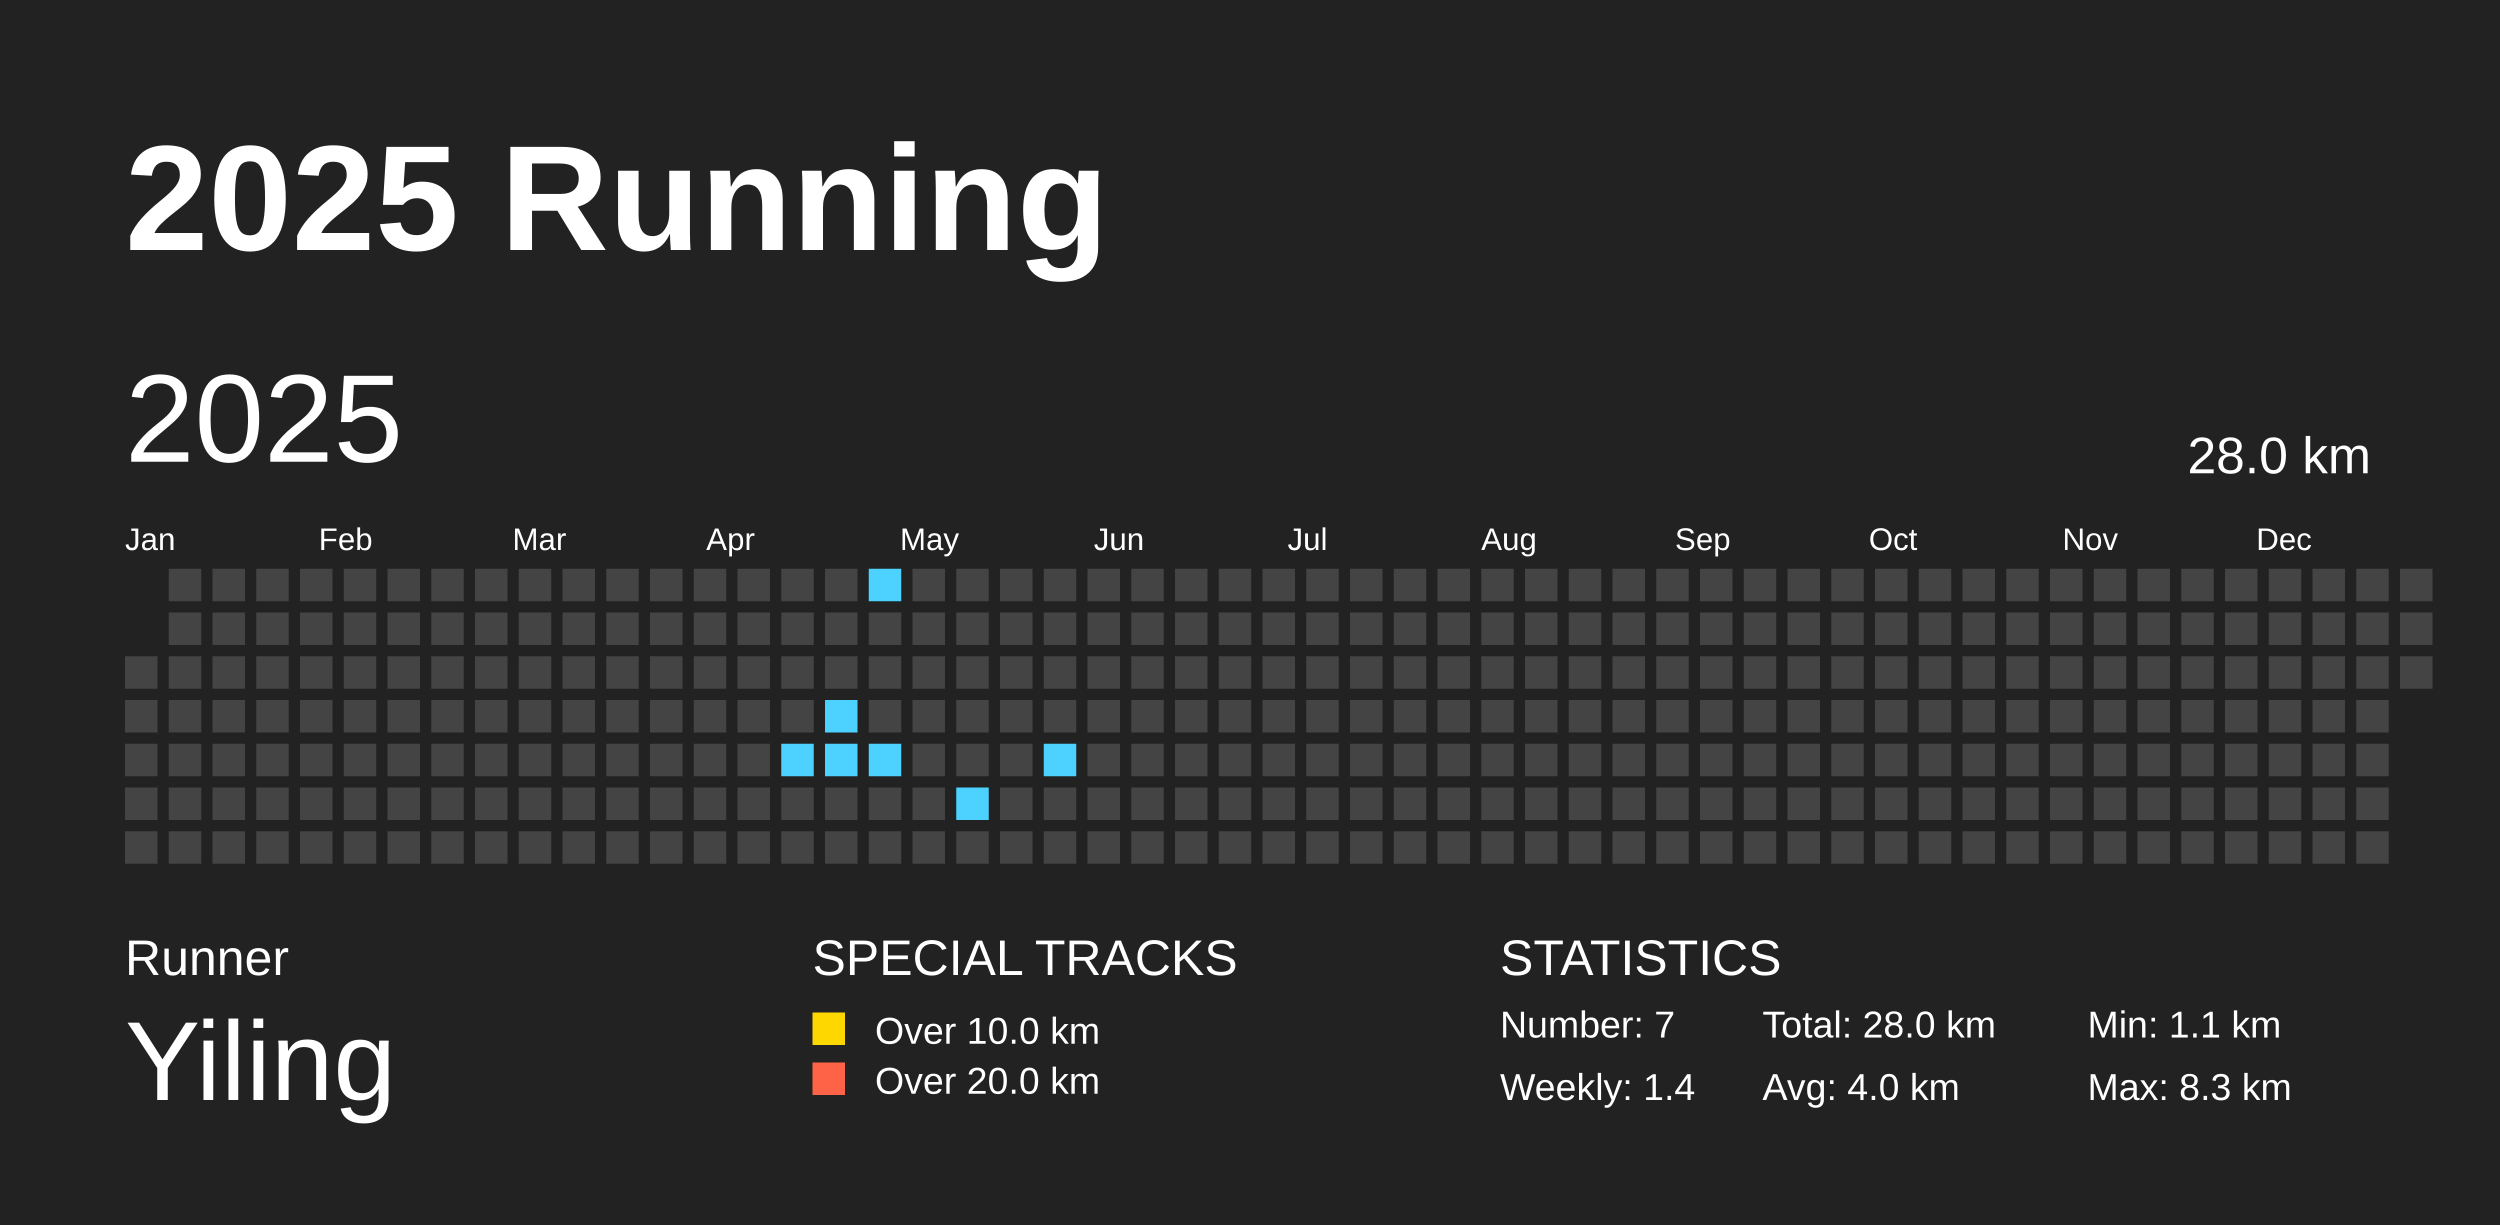
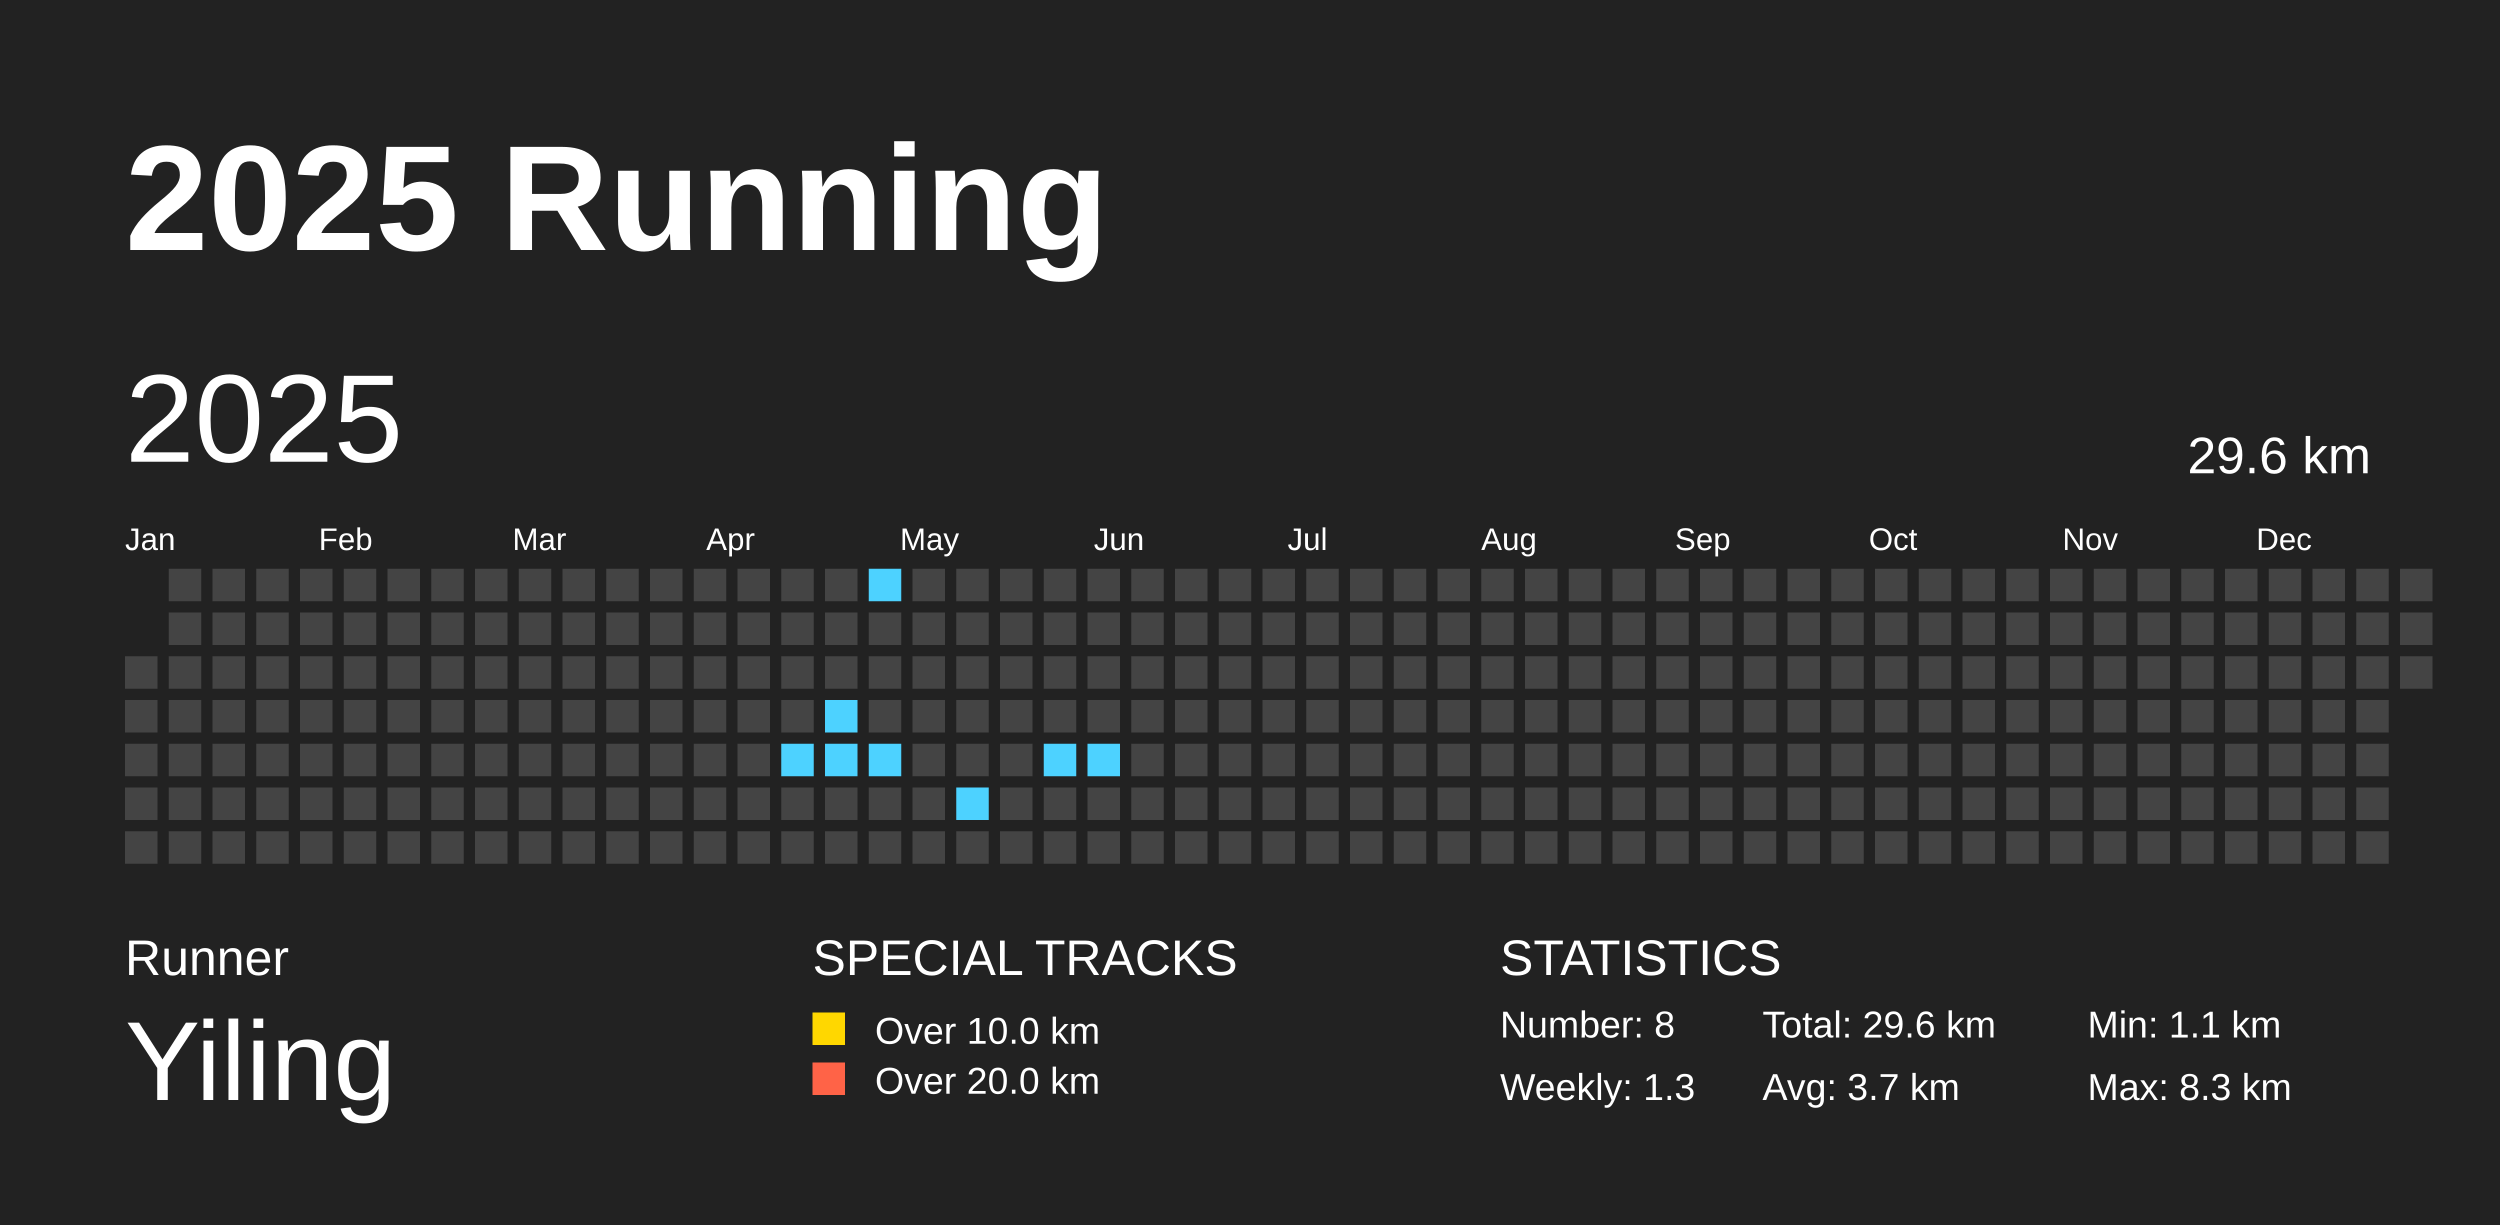
<svg xmlns="http://www.w3.org/2000/svg" baseProfile="full" height="98mm" version="1.1" viewBox="0,0,200,98" width="200mm">
  <defs />
  <rect fill="#222222" height="98" width="200" x="0" y="0" />
  <text fill="#FFFFFF" style="font-size:12px; font-family:Arial; font-weight:bold;" x="10" y="20">2025 Running</text>
  <text fill="#FFFFFF" style="font-size:4px; font-family:Arial" x="10" y="78">Runner</text>
  <text fill="#FFFFFF" style="font-size:9px; font-family:Arial" x="10" y="88">Yiling</text>
  <text fill="#FFFFFF" style="font-size:4px; font-family:Arial" x="65" y="78">SPECIAL TRACKS</text>
  <rect fill="gold" height="2.6" width="2.6" x="65" y="81" />
  <text fill="#FFFFFF" style="font-size:3px; font-family:Arial" x="70" y="83.5">Over 10.0 km</text>
  <rect fill="tomato" height="2.6" width="2.6" x="65" y="85" />
  <text fill="#FFFFFF" style="font-size:3px; font-family:Arial" x="70" y="87.5">Over 20.0 km</text>
  <text fill="#FFFFFF" style="font-size:4px; font-family:Arial" x="120" y="78">STATISTICS</text>
-   <text fill="#FFFFFF" style="font-size:3px; font-family:Arial" x="120" y="83">Number: 7</text>
-   <text fill="#FFFFFF" style="font-size:3px; font-family:Arial" x="120" y="88">Weekly: 1.4</text>
-   <text fill="#FFFFFF" style="font-size:3px; font-family:Arial" x="141" y="83">Total: 28.0 km</text>
-   <text fill="#FFFFFF" style="font-size:3px; font-family:Arial" x="141" y="88">Avg: 4.0 km</text>
+   <text fill="#FFFFFF" style="font-size:3px; font-family:Arial" x="120" y="83">Number: 8</text>
+   <text fill="#FFFFFF" style="font-size:3px; font-family:Arial" x="120" y="88">Weekly: 1.3</text>
+   <text fill="#FFFFFF" style="font-size:3px; font-family:Arial" x="141" y="83">Total: 29.6 km</text>
+   <text fill="#FFFFFF" style="font-size:3px; font-family:Arial" x="141" y="88">Avg: 3.7 km</text>
  <text fill="#FFFFFF" style="font-size:3px; font-family:Arial" x="167" y="83">Min: 1.1 km</text>
  <text fill="#FFFFFF" style="font-size:3px; font-family:Arial" x="167" y="88">Max: 8.3 km</text>
  <text dominant-baseline="hanging" fill="#FFFFFF" style="font-size:10.0px; font-family:Arial;" x="10" y="30">2025</text>
-   <text dominant-baseline="hanging" fill="#FFFFFF" style="font-size:4.125px; font-family:Arial;" x="175" y="35">28.0 km</text>
+   <text dominant-baseline="hanging" fill="#FFFFFF" style="font-size:4.125px; font-family:Arial;" x="175" y="35">29.6 km</text>
  <text fill="#FFFFFF" style="font-size:2.5px; font-family:Arial" x="10.0" y="44">Jan</text>
  <text fill="#FFFFFF" style="font-size:2.5px; font-family:Arial" x="25.5" y="44">Feb</text>
  <text fill="#FFFFFF" style="font-size:2.5px; font-family:Arial" x="41.0" y="44">Mar</text>
  <text fill="#FFFFFF" style="font-size:2.5px; font-family:Arial" x="56.5" y="44">Apr</text>
  <text fill="#FFFFFF" style="font-size:2.5px; font-family:Arial" x="72.0" y="44">May</text>
  <text fill="#FFFFFF" style="font-size:2.5px; font-family:Arial" x="87.5" y="44">Jun</text>
  <text fill="#FFFFFF" style="font-size:2.5px; font-family:Arial" x="103.0" y="44">Jul</text>
  <text fill="#FFFFFF" style="font-size:2.5px; font-family:Arial" x="118.5" y="44">Aug</text>
  <text fill="#FFFFFF" style="font-size:2.5px; font-family:Arial" x="134.0" y="44">Sep</text>
  <text fill="#FFFFFF" style="font-size:2.5px; font-family:Arial" x="149.5" y="44">Oct</text>
  <text fill="#FFFFFF" style="font-size:2.5px; font-family:Arial" x="165.0" y="44">Nov</text>
  <text fill="#FFFFFF" style="font-size:2.5px; font-family:Arial" x="180.5" y="44">Dec</text>
  <rect fill="#444444" height="2.6" width="2.6" x="10.0" y="52.5" />
  <rect fill="#444444" height="2.6" width="2.6" x="10.0" y="56.0" />
  <rect fill="#444444" height="2.6" width="2.6" x="10.0" y="59.5" />
  <rect fill="#444444" height="2.6" width="2.6" x="10.0" y="63.0" />
  <rect fill="#444444" height="2.6" width="2.6" x="10.0" y="66.5" />
  <rect fill="#444444" height="2.6" width="2.6" x="13.5" y="45.5" />
  <rect fill="#444444" height="2.6" width="2.6" x="13.5" y="49.0" />
  <rect fill="#444444" height="2.6" width="2.6" x="13.5" y="52.5" />
  <rect fill="#444444" height="2.6" width="2.6" x="13.5" y="56.0" />
  <rect fill="#444444" height="2.6" width="2.6" x="13.5" y="59.5" />
  <rect fill="#444444" height="2.6" width="2.6" x="13.5" y="63.0" />
  <rect fill="#444444" height="2.6" width="2.6" x="13.5" y="66.5" />
  <rect fill="#444444" height="2.6" width="2.6" x="17.0" y="45.5" />
  <rect fill="#444444" height="2.6" width="2.6" x="17.0" y="49.0" />
  <rect fill="#444444" height="2.6" width="2.6" x="17.0" y="52.5" />
  <rect fill="#444444" height="2.6" width="2.6" x="17.0" y="56.0" />
  <rect fill="#444444" height="2.6" width="2.6" x="17.0" y="59.5" />
  <rect fill="#444444" height="2.6" width="2.6" x="17.0" y="63.0" />
  <rect fill="#444444" height="2.6" width="2.6" x="17.0" y="66.5" />
  <rect fill="#444444" height="2.6" width="2.6" x="20.5" y="45.5" />
  <rect fill="#444444" height="2.6" width="2.6" x="20.5" y="49.0" />
  <rect fill="#444444" height="2.6" width="2.6" x="20.5" y="52.5" />
  <rect fill="#444444" height="2.6" width="2.6" x="20.5" y="56.0" />
  <rect fill="#444444" height="2.6" width="2.6" x="20.5" y="59.5" />
  <rect fill="#444444" height="2.6" width="2.6" x="20.5" y="63.0" />
  <rect fill="#444444" height="2.6" width="2.6" x="20.5" y="66.5" />
  <rect fill="#444444" height="2.6" width="2.6" x="24.0" y="45.5" />
  <rect fill="#444444" height="2.6" width="2.6" x="24.0" y="49.0" />
  <rect fill="#444444" height="2.6" width="2.6" x="24.0" y="52.5" />
  <rect fill="#444444" height="2.6" width="2.6" x="24.0" y="56.0" />
  <rect fill="#444444" height="2.6" width="2.6" x="24.0" y="59.5" />
  <rect fill="#444444" height="2.6" width="2.6" x="24.0" y="63.0" />
  <rect fill="#444444" height="2.6" width="2.6" x="24.0" y="66.5" />
  <rect fill="#444444" height="2.6" width="2.6" x="27.5" y="45.5" />
  <rect fill="#444444" height="2.6" width="2.6" x="27.5" y="49.0" />
  <rect fill="#444444" height="2.6" width="2.6" x="27.5" y="52.5" />
  <rect fill="#444444" height="2.6" width="2.6" x="27.5" y="56.0" />
  <rect fill="#444444" height="2.6" width="2.6" x="27.5" y="59.5" />
  <rect fill="#444444" height="2.6" width="2.6" x="27.5" y="63.0" />
  <rect fill="#444444" height="2.6" width="2.6" x="27.5" y="66.5" />
  <rect fill="#444444" height="2.6" width="2.6" x="31.0" y="45.5" />
  <rect fill="#444444" height="2.6" width="2.6" x="31.0" y="49.0" />
  <rect fill="#444444" height="2.6" width="2.6" x="31.0" y="52.5" />
  <rect fill="#444444" height="2.6" width="2.6" x="31.0" y="56.0" />
  <rect fill="#444444" height="2.6" width="2.6" x="31.0" y="59.5" />
  <rect fill="#444444" height="2.6" width="2.6" x="31.0" y="63.0" />
  <rect fill="#444444" height="2.6" width="2.6" x="31.0" y="66.5" />
  <rect fill="#444444" height="2.6" width="2.6" x="34.5" y="45.5" />
  <rect fill="#444444" height="2.6" width="2.6" x="34.5" y="49.0" />
  <rect fill="#444444" height="2.6" width="2.6" x="34.5" y="52.5" />
  <rect fill="#444444" height="2.6" width="2.6" x="34.5" y="56.0" />
  <rect fill="#444444" height="2.6" width="2.6" x="34.5" y="59.5" />
  <rect fill="#444444" height="2.6" width="2.6" x="34.5" y="63.0" />
  <rect fill="#444444" height="2.6" width="2.6" x="34.5" y="66.5" />
  <rect fill="#444444" height="2.6" width="2.6" x="38.0" y="45.5" />
  <rect fill="#444444" height="2.6" width="2.6" x="38.0" y="49.0" />
  <rect fill="#444444" height="2.6" width="2.6" x="38.0" y="52.5" />
  <rect fill="#444444" height="2.6" width="2.6" x="38.0" y="56.0" />
  <rect fill="#444444" height="2.6" width="2.6" x="38.0" y="59.5" />
  <rect fill="#444444" height="2.6" width="2.6" x="38.0" y="63.0" />
  <rect fill="#444444" height="2.6" width="2.6" x="38.0" y="66.5" />
  <rect fill="#444444" height="2.6" width="2.6" x="41.5" y="45.5" />
  <rect fill="#444444" height="2.6" width="2.6" x="41.5" y="49.0" />
  <rect fill="#444444" height="2.6" width="2.6" x="41.5" y="52.5" />
  <rect fill="#444444" height="2.6" width="2.6" x="41.5" y="56.0" />
  <rect fill="#444444" height="2.6" width="2.6" x="41.5" y="59.5" />
  <rect fill="#444444" height="2.6" width="2.6" x="41.5" y="63.0" />
  <rect fill="#444444" height="2.6" width="2.6" x="41.5" y="66.5" />
  <rect fill="#444444" height="2.6" width="2.6" x="45.0" y="45.5" />
  <rect fill="#444444" height="2.6" width="2.6" x="45.0" y="49.0" />
  <rect fill="#444444" height="2.6" width="2.6" x="45.0" y="52.5" />
  <rect fill="#444444" height="2.6" width="2.6" x="45.0" y="56.0" />
  <rect fill="#444444" height="2.6" width="2.6" x="45.0" y="59.5" />
  <rect fill="#444444" height="2.6" width="2.6" x="45.0" y="63.0" />
  <rect fill="#444444" height="2.6" width="2.6" x="45.0" y="66.5" />
  <rect fill="#444444" height="2.6" width="2.6" x="48.5" y="45.5" />
  <rect fill="#444444" height="2.6" width="2.6" x="48.5" y="49.0" />
  <rect fill="#444444" height="2.6" width="2.6" x="48.5" y="52.5" />
  <rect fill="#444444" height="2.6" width="2.6" x="48.5" y="56.0" />
  <rect fill="#444444" height="2.6" width="2.6" x="48.5" y="59.5" />
  <rect fill="#444444" height="2.6" width="2.6" x="48.5" y="63.0" />
  <rect fill="#444444" height="2.6" width="2.6" x="48.5" y="66.5" />
  <rect fill="#444444" height="2.6" width="2.6" x="52.0" y="45.5" />
  <rect fill="#444444" height="2.6" width="2.6" x="52.0" y="49.0" />
  <rect fill="#444444" height="2.6" width="2.6" x="52.0" y="52.5" />
  <rect fill="#444444" height="2.6" width="2.6" x="52.0" y="56.0" />
  <rect fill="#444444" height="2.6" width="2.6" x="52.0" y="59.5" />
  <rect fill="#444444" height="2.6" width="2.6" x="52.0" y="63.0" />
  <rect fill="#444444" height="2.6" width="2.6" x="52.0" y="66.5" />
  <rect fill="#444444" height="2.6" width="2.6" x="55.5" y="45.5" />
  <rect fill="#444444" height="2.6" width="2.6" x="55.5" y="49.0" />
  <rect fill="#444444" height="2.6" width="2.6" x="55.5" y="52.5" />
  <rect fill="#444444" height="2.6" width="2.6" x="55.5" y="56.0" />
  <rect fill="#444444" height="2.6" width="2.6" x="55.5" y="59.5" />
  <rect fill="#444444" height="2.6" width="2.6" x="55.5" y="63.0" />
  <rect fill="#444444" height="2.6" width="2.6" x="55.5" y="66.5" />
  <rect fill="#444444" height="2.6" width="2.6" x="59.0" y="45.5" />
  <rect fill="#444444" height="2.6" width="2.6" x="59.0" y="49.0" />
  <rect fill="#444444" height="2.6" width="2.6" x="59.0" y="52.5" />
  <rect fill="#444444" height="2.6" width="2.6" x="59.0" y="56.0" />
  <rect fill="#444444" height="2.6" width="2.6" x="59.0" y="59.5" />
  <rect fill="#444444" height="2.6" width="2.6" x="59.0" y="63.0" />
  <rect fill="#444444" height="2.6" width="2.6" x="59.0" y="66.5" />
  <rect fill="#444444" height="2.6" width="2.6" x="62.5" y="45.5" />
  <rect fill="#444444" height="2.6" width="2.6" x="62.5" y="49.0" />
  <rect fill="#444444" height="2.6" width="2.6" x="62.5" y="52.5" />
  <rect fill="#444444" height="2.6" width="2.6" x="62.5" y="56.0" />
  <rect fill="#4DD2FF" height="2.6" width="2.6" x="62.5" y="59.5" />
  <rect fill="#444444" height="2.6" width="2.6" x="62.5" y="63.0" />
  <rect fill="#444444" height="2.6" width="2.6" x="62.5" y="66.5" />
  <rect fill="#444444" height="2.6" width="2.6" x="66.0" y="45.5" />
  <rect fill="#444444" height="2.6" width="2.6" x="66.0" y="49.0" />
  <rect fill="#444444" height="2.6" width="2.6" x="66.0" y="52.5" />
  <rect fill="#4DD2FF" height="2.6" width="2.6" x="66.0" y="56.0" />
  <rect fill="#4DD2FF" height="2.6" width="2.6" x="66.0" y="59.5" />
  <rect fill="#444444" height="2.6" width="2.6" x="66.0" y="63.0" />
  <rect fill="#444444" height="2.6" width="2.6" x="66.0" y="66.5" />
  <rect fill="#4DD2FF" height="2.6" width="2.6" x="69.5" y="45.5" />
  <rect fill="#444444" height="2.6" width="2.6" x="69.5" y="49.0" />
  <rect fill="#444444" height="2.6" width="2.6" x="69.5" y="52.5" />
  <rect fill="#444444" height="2.6" width="2.6" x="69.5" y="56.0" />
  <rect fill="#4DD2FF" height="2.6" width="2.6" x="69.5" y="59.5" />
  <rect fill="#444444" height="2.6" width="2.6" x="69.5" y="63.0" />
  <rect fill="#444444" height="2.6" width="2.6" x="69.5" y="66.5" />
  <rect fill="#444444" height="2.6" width="2.6" x="73.0" y="45.5" />
  <rect fill="#444444" height="2.6" width="2.6" x="73.0" y="49.0" />
  <rect fill="#444444" height="2.6" width="2.6" x="73.0" y="52.5" />
  <rect fill="#444444" height="2.6" width="2.6" x="73.0" y="56.0" />
  <rect fill="#444444" height="2.6" width="2.6" x="73.0" y="59.5" />
  <rect fill="#444444" height="2.6" width="2.6" x="73.0" y="63.0" />
  <rect fill="#444444" height="2.6" width="2.6" x="73.0" y="66.5" />
  <rect fill="#444444" height="2.6" width="2.6" x="76.5" y="45.5" />
  <rect fill="#444444" height="2.6" width="2.6" x="76.5" y="49.0" />
  <rect fill="#444444" height="2.6" width="2.6" x="76.5" y="52.5" />
  <rect fill="#444444" height="2.6" width="2.6" x="76.5" y="56.0" />
  <rect fill="#444444" height="2.6" width="2.6" x="76.5" y="59.5" />
  <rect fill="#4DD2FF" height="2.6" width="2.6" x="76.5" y="63.0" />
  <rect fill="#444444" height="2.6" width="2.6" x="76.5" y="66.5" />
  <rect fill="#444444" height="2.6" width="2.6" x="80.0" y="45.5" />
  <rect fill="#444444" height="2.6" width="2.6" x="80.0" y="49.0" />
  <rect fill="#444444" height="2.6" width="2.6" x="80.0" y="52.5" />
  <rect fill="#444444" height="2.6" width="2.6" x="80.0" y="56.0" />
  <rect fill="#444444" height="2.6" width="2.6" x="80.0" y="59.5" />
  <rect fill="#444444" height="2.6" width="2.6" x="80.0" y="63.0" />
  <rect fill="#444444" height="2.6" width="2.6" x="80.0" y="66.5" />
  <rect fill="#444444" height="2.6" width="2.6" x="83.5" y="45.5" />
  <rect fill="#444444" height="2.6" width="2.6" x="83.5" y="49.0" />
  <rect fill="#444444" height="2.6" width="2.6" x="83.5" y="52.5" />
  <rect fill="#444444" height="2.6" width="2.6" x="83.5" y="56.0" />
  <rect fill="#4DD2FF" height="2.6" width="2.6" x="83.5" y="59.5" />
  <rect fill="#444444" height="2.6" width="2.6" x="83.5" y="63.0" />
  <rect fill="#444444" height="2.6" width="2.6" x="83.5" y="66.5" />
  <rect fill="#444444" height="2.6" width="2.6" x="87.0" y="45.5" />
  <rect fill="#444444" height="2.6" width="2.6" x="87.0" y="49.0" />
  <rect fill="#444444" height="2.6" width="2.6" x="87.0" y="52.5" />
  <rect fill="#444444" height="2.6" width="2.6" x="87.0" y="56.0" />
-   <rect fill="#444444" height="2.6" width="2.6" x="87.0" y="59.5" />
+   <rect fill="#4DD2FF" height="2.6" width="2.6" x="87.0" y="59.5" />
  <rect fill="#444444" height="2.6" width="2.6" x="87.0" y="63.0" />
  <rect fill="#444444" height="2.6" width="2.6" x="87.0" y="66.5" />
  <rect fill="#444444" height="2.6" width="2.6" x="90.5" y="45.5" />
  <rect fill="#444444" height="2.6" width="2.6" x="90.5" y="49.0" />
  <rect fill="#444444" height="2.6" width="2.6" x="90.5" y="52.5" />
  <rect fill="#444444" height="2.6" width="2.6" x="90.5" y="56.0" />
  <rect fill="#444444" height="2.6" width="2.6" x="90.5" y="59.5" />
  <rect fill="#444444" height="2.6" width="2.6" x="90.5" y="63.0" />
  <rect fill="#444444" height="2.6" width="2.6" x="90.5" y="66.5" />
  <rect fill="#444444" height="2.6" width="2.6" x="94.0" y="45.5" />
  <rect fill="#444444" height="2.6" width="2.6" x="94.0" y="49.0" />
  <rect fill="#444444" height="2.6" width="2.6" x="94.0" y="52.5" />
  <rect fill="#444444" height="2.6" width="2.6" x="94.0" y="56.0" />
  <rect fill="#444444" height="2.6" width="2.6" x="94.0" y="59.5" />
  <rect fill="#444444" height="2.6" width="2.6" x="94.0" y="63.0" />
  <rect fill="#444444" height="2.6" width="2.6" x="94.0" y="66.5" />
  <rect fill="#444444" height="2.6" width="2.6" x="97.5" y="45.5" />
  <rect fill="#444444" height="2.6" width="2.6" x="97.5" y="49.0" />
  <rect fill="#444444" height="2.6" width="2.6" x="97.5" y="52.5" />
  <rect fill="#444444" height="2.6" width="2.6" x="97.5" y="56.0" />
  <rect fill="#444444" height="2.6" width="2.6" x="97.5" y="59.5" />
  <rect fill="#444444" height="2.6" width="2.6" x="97.5" y="63.0" />
  <rect fill="#444444" height="2.6" width="2.6" x="97.5" y="66.5" />
  <rect fill="#444444" height="2.6" width="2.6" x="101.0" y="45.5" />
  <rect fill="#444444" height="2.6" width="2.6" x="101.0" y="49.0" />
  <rect fill="#444444" height="2.6" width="2.6" x="101.0" y="52.5" />
  <rect fill="#444444" height="2.6" width="2.6" x="101.0" y="56.0" />
  <rect fill="#444444" height="2.6" width="2.6" x="101.0" y="59.5" />
  <rect fill="#444444" height="2.6" width="2.6" x="101.0" y="63.0" />
  <rect fill="#444444" height="2.6" width="2.6" x="101.0" y="66.5" />
  <rect fill="#444444" height="2.6" width="2.6" x="104.5" y="45.5" />
  <rect fill="#444444" height="2.6" width="2.6" x="104.5" y="49.0" />
  <rect fill="#444444" height="2.6" width="2.6" x="104.5" y="52.5" />
  <rect fill="#444444" height="2.6" width="2.6" x="104.5" y="56.0" />
  <rect fill="#444444" height="2.6" width="2.6" x="104.5" y="59.5" />
  <rect fill="#444444" height="2.6" width="2.6" x="104.5" y="63.0" />
  <rect fill="#444444" height="2.6" width="2.6" x="104.5" y="66.5" />
  <rect fill="#444444" height="2.6" width="2.6" x="108.0" y="45.5" />
  <rect fill="#444444" height="2.6" width="2.6" x="108.0" y="49.0" />
  <rect fill="#444444" height="2.6" width="2.6" x="108.0" y="52.5" />
  <rect fill="#444444" height="2.6" width="2.6" x="108.0" y="56.0" />
  <rect fill="#444444" height="2.6" width="2.6" x="108.0" y="59.5" />
  <rect fill="#444444" height="2.6" width="2.6" x="108.0" y="63.0" />
  <rect fill="#444444" height="2.6" width="2.6" x="108.0" y="66.5" />
  <rect fill="#444444" height="2.6" width="2.6" x="111.5" y="45.5" />
  <rect fill="#444444" height="2.6" width="2.6" x="111.5" y="49.0" />
  <rect fill="#444444" height="2.6" width="2.6" x="111.5" y="52.5" />
  <rect fill="#444444" height="2.6" width="2.6" x="111.5" y="56.0" />
  <rect fill="#444444" height="2.6" width="2.6" x="111.5" y="59.5" />
  <rect fill="#444444" height="2.6" width="2.6" x="111.5" y="63.0" />
  <rect fill="#444444" height="2.6" width="2.6" x="111.5" y="66.5" />
  <rect fill="#444444" height="2.6" width="2.6" x="115.0" y="45.5" />
  <rect fill="#444444" height="2.6" width="2.6" x="115.0" y="49.0" />
  <rect fill="#444444" height="2.6" width="2.6" x="115.0" y="52.5" />
  <rect fill="#444444" height="2.6" width="2.6" x="115.0" y="56.0" />
  <rect fill="#444444" height="2.6" width="2.6" x="115.0" y="59.5" />
  <rect fill="#444444" height="2.6" width="2.6" x="115.0" y="63.0" />
  <rect fill="#444444" height="2.6" width="2.6" x="115.0" y="66.5" />
  <rect fill="#444444" height="2.6" width="2.6" x="118.5" y="45.5" />
  <rect fill="#444444" height="2.6" width="2.6" x="118.5" y="49.0" />
  <rect fill="#444444" height="2.6" width="2.6" x="118.5" y="52.5" />
  <rect fill="#444444" height="2.6" width="2.6" x="118.5" y="56.0" />
  <rect fill="#444444" height="2.6" width="2.6" x="118.5" y="59.5" />
  <rect fill="#444444" height="2.6" width="2.6" x="118.5" y="63.0" />
  <rect fill="#444444" height="2.6" width="2.6" x="118.5" y="66.5" />
  <rect fill="#444444" height="2.6" width="2.6" x="122.0" y="45.5" />
  <rect fill="#444444" height="2.6" width="2.6" x="122.0" y="49.0" />
  <rect fill="#444444" height="2.6" width="2.6" x="122.0" y="52.5" />
  <rect fill="#444444" height="2.6" width="2.6" x="122.0" y="56.0" />
  <rect fill="#444444" height="2.6" width="2.6" x="122.0" y="59.5" />
  <rect fill="#444444" height="2.6" width="2.6" x="122.0" y="63.0" />
  <rect fill="#444444" height="2.6" width="2.6" x="122.0" y="66.5" />
  <rect fill="#444444" height="2.6" width="2.6" x="125.5" y="45.5" />
  <rect fill="#444444" height="2.6" width="2.6" x="125.5" y="49.0" />
  <rect fill="#444444" height="2.6" width="2.6" x="125.5" y="52.5" />
  <rect fill="#444444" height="2.6" width="2.6" x="125.5" y="56.0" />
  <rect fill="#444444" height="2.6" width="2.6" x="125.5" y="59.5" />
  <rect fill="#444444" height="2.6" width="2.6" x="125.5" y="63.0" />
  <rect fill="#444444" height="2.6" width="2.6" x="125.5" y="66.5" />
  <rect fill="#444444" height="2.6" width="2.6" x="129.0" y="45.5" />
  <rect fill="#444444" height="2.6" width="2.6" x="129.0" y="49.0" />
  <rect fill="#444444" height="2.6" width="2.6" x="129.0" y="52.5" />
  <rect fill="#444444" height="2.6" width="2.6" x="129.0" y="56.0" />
  <rect fill="#444444" height="2.6" width="2.6" x="129.0" y="59.5" />
  <rect fill="#444444" height="2.6" width="2.6" x="129.0" y="63.0" />
  <rect fill="#444444" height="2.6" width="2.6" x="129.0" y="66.5" />
  <rect fill="#444444" height="2.6" width="2.6" x="132.5" y="45.5" />
  <rect fill="#444444" height="2.6" width="2.6" x="132.5" y="49.0" />
  <rect fill="#444444" height="2.6" width="2.6" x="132.5" y="52.5" />
  <rect fill="#444444" height="2.6" width="2.6" x="132.5" y="56.0" />
  <rect fill="#444444" height="2.6" width="2.6" x="132.5" y="59.5" />
  <rect fill="#444444" height="2.6" width="2.6" x="132.5" y="63.0" />
  <rect fill="#444444" height="2.6" width="2.6" x="132.5" y="66.5" />
  <rect fill="#444444" height="2.6" width="2.6" x="136.0" y="45.5" />
  <rect fill="#444444" height="2.6" width="2.6" x="136.0" y="49.0" />
  <rect fill="#444444" height="2.6" width="2.6" x="136.0" y="52.5" />
  <rect fill="#444444" height="2.6" width="2.6" x="136.0" y="56.0" />
  <rect fill="#444444" height="2.6" width="2.6" x="136.0" y="59.5" />
  <rect fill="#444444" height="2.6" width="2.6" x="136.0" y="63.0" />
  <rect fill="#444444" height="2.6" width="2.6" x="136.0" y="66.5" />
  <rect fill="#444444" height="2.6" width="2.6" x="139.5" y="45.5" />
  <rect fill="#444444" height="2.6" width="2.6" x="139.5" y="49.0" />
  <rect fill="#444444" height="2.6" width="2.6" x="139.5" y="52.5" />
  <rect fill="#444444" height="2.6" width="2.6" x="139.5" y="56.0" />
  <rect fill="#444444" height="2.6" width="2.6" x="139.5" y="59.5" />
  <rect fill="#444444" height="2.6" width="2.6" x="139.5" y="63.0" />
  <rect fill="#444444" height="2.6" width="2.6" x="139.5" y="66.5" />
  <rect fill="#444444" height="2.6" width="2.6" x="143.0" y="45.5" />
  <rect fill="#444444" height="2.6" width="2.6" x="143.0" y="49.0" />
  <rect fill="#444444" height="2.6" width="2.6" x="143.0" y="52.5" />
  <rect fill="#444444" height="2.6" width="2.6" x="143.0" y="56.0" />
  <rect fill="#444444" height="2.6" width="2.6" x="143.0" y="59.5" />
  <rect fill="#444444" height="2.6" width="2.6" x="143.0" y="63.0" />
  <rect fill="#444444" height="2.6" width="2.6" x="143.0" y="66.5" />
  <rect fill="#444444" height="2.6" width="2.6" x="146.5" y="45.5" />
  <rect fill="#444444" height="2.6" width="2.6" x="146.5" y="49.0" />
  <rect fill="#444444" height="2.6" width="2.6" x="146.5" y="52.5" />
  <rect fill="#444444" height="2.6" width="2.6" x="146.5" y="56.0" />
  <rect fill="#444444" height="2.6" width="2.6" x="146.5" y="59.5" />
  <rect fill="#444444" height="2.6" width="2.6" x="146.5" y="63.0" />
  <rect fill="#444444" height="2.6" width="2.6" x="146.5" y="66.5" />
  <rect fill="#444444" height="2.6" width="2.6" x="150.0" y="45.5" />
  <rect fill="#444444" height="2.6" width="2.6" x="150.0" y="49.0" />
  <rect fill="#444444" height="2.6" width="2.6" x="150.0" y="52.5" />
  <rect fill="#444444" height="2.6" width="2.6" x="150.0" y="56.0" />
  <rect fill="#444444" height="2.6" width="2.6" x="150.0" y="59.5" />
  <rect fill="#444444" height="2.6" width="2.6" x="150.0" y="63.0" />
  <rect fill="#444444" height="2.6" width="2.6" x="150.0" y="66.5" />
  <rect fill="#444444" height="2.6" width="2.6" x="153.5" y="45.5" />
  <rect fill="#444444" height="2.6" width="2.6" x="153.5" y="49.0" />
  <rect fill="#444444" height="2.6" width="2.6" x="153.5" y="52.5" />
  <rect fill="#444444" height="2.6" width="2.6" x="153.5" y="56.0" />
  <rect fill="#444444" height="2.6" width="2.6" x="153.5" y="59.5" />
  <rect fill="#444444" height="2.6" width="2.6" x="153.5" y="63.0" />
  <rect fill="#444444" height="2.6" width="2.6" x="153.5" y="66.5" />
  <rect fill="#444444" height="2.6" width="2.6" x="157.0" y="45.5" />
  <rect fill="#444444" height="2.6" width="2.6" x="157.0" y="49.0" />
  <rect fill="#444444" height="2.6" width="2.6" x="157.0" y="52.5" />
  <rect fill="#444444" height="2.6" width="2.6" x="157.0" y="56.0" />
  <rect fill="#444444" height="2.6" width="2.6" x="157.0" y="59.5" />
  <rect fill="#444444" height="2.6" width="2.6" x="157.0" y="63.0" />
  <rect fill="#444444" height="2.6" width="2.6" x="157.0" y="66.5" />
  <rect fill="#444444" height="2.6" width="2.6" x="160.5" y="45.5" />
  <rect fill="#444444" height="2.6" width="2.6" x="160.5" y="49.0" />
  <rect fill="#444444" height="2.6" width="2.6" x="160.5" y="52.5" />
  <rect fill="#444444" height="2.6" width="2.6" x="160.5" y="56.0" />
  <rect fill="#444444" height="2.6" width="2.6" x="160.5" y="59.5" />
  <rect fill="#444444" height="2.6" width="2.6" x="160.5" y="63.0" />
  <rect fill="#444444" height="2.6" width="2.6" x="160.5" y="66.5" />
  <rect fill="#444444" height="2.6" width="2.6" x="164.0" y="45.5" />
  <rect fill="#444444" height="2.6" width="2.6" x="164.0" y="49.0" />
  <rect fill="#444444" height="2.6" width="2.6" x="164.0" y="52.5" />
  <rect fill="#444444" height="2.6" width="2.6" x="164.0" y="56.0" />
  <rect fill="#444444" height="2.6" width="2.6" x="164.0" y="59.5" />
  <rect fill="#444444" height="2.6" width="2.6" x="164.0" y="63.0" />
  <rect fill="#444444" height="2.6" width="2.6" x="164.0" y="66.5" />
  <rect fill="#444444" height="2.6" width="2.6" x="167.5" y="45.5" />
  <rect fill="#444444" height="2.6" width="2.6" x="167.5" y="49.0" />
  <rect fill="#444444" height="2.6" width="2.6" x="167.5" y="52.5" />
  <rect fill="#444444" height="2.6" width="2.6" x="167.5" y="56.0" />
  <rect fill="#444444" height="2.6" width="2.6" x="167.5" y="59.5" />
  <rect fill="#444444" height="2.6" width="2.6" x="167.5" y="63.0" />
  <rect fill="#444444" height="2.6" width="2.6" x="167.5" y="66.5" />
  <rect fill="#444444" height="2.6" width="2.6" x="171.0" y="45.5" />
  <rect fill="#444444" height="2.6" width="2.6" x="171.0" y="49.0" />
  <rect fill="#444444" height="2.6" width="2.6" x="171.0" y="52.5" />
  <rect fill="#444444" height="2.6" width="2.6" x="171.0" y="56.0" />
  <rect fill="#444444" height="2.6" width="2.6" x="171.0" y="59.5" />
  <rect fill="#444444" height="2.6" width="2.6" x="171.0" y="63.0" />
  <rect fill="#444444" height="2.6" width="2.6" x="171.0" y="66.5" />
  <rect fill="#444444" height="2.6" width="2.6" x="174.5" y="45.5" />
  <rect fill="#444444" height="2.6" width="2.6" x="174.5" y="49.0" />
  <rect fill="#444444" height="2.6" width="2.6" x="174.5" y="52.5" />
  <rect fill="#444444" height="2.6" width="2.6" x="174.5" y="56.0" />
  <rect fill="#444444" height="2.6" width="2.6" x="174.5" y="59.5" />
  <rect fill="#444444" height="2.6" width="2.6" x="174.5" y="63.0" />
  <rect fill="#444444" height="2.6" width="2.6" x="174.5" y="66.5" />
  <rect fill="#444444" height="2.6" width="2.6" x="178.0" y="45.5" />
  <rect fill="#444444" height="2.6" width="2.6" x="178.0" y="49.0" />
  <rect fill="#444444" height="2.6" width="2.6" x="178.0" y="52.5" />
  <rect fill="#444444" height="2.6" width="2.6" x="178.0" y="56.0" />
  <rect fill="#444444" height="2.6" width="2.6" x="178.0" y="59.5" />
  <rect fill="#444444" height="2.6" width="2.6" x="178.0" y="63.0" />
  <rect fill="#444444" height="2.6" width="2.6" x="178.0" y="66.5" />
  <rect fill="#444444" height="2.6" width="2.6" x="181.5" y="45.5" />
  <rect fill="#444444" height="2.6" width="2.6" x="181.5" y="49.0" />
  <rect fill="#444444" height="2.6" width="2.6" x="181.5" y="52.5" />
  <rect fill="#444444" height="2.6" width="2.6" x="181.5" y="56.0" />
  <rect fill="#444444" height="2.6" width="2.6" x="181.5" y="59.5" />
  <rect fill="#444444" height="2.6" width="2.6" x="181.5" y="63.0" />
  <rect fill="#444444" height="2.6" width="2.6" x="181.5" y="66.5" />
  <rect fill="#444444" height="2.6" width="2.6" x="185.0" y="45.5" />
  <rect fill="#444444" height="2.6" width="2.6" x="185.0" y="49.0" />
  <rect fill="#444444" height="2.6" width="2.6" x="185.0" y="52.5" />
  <rect fill="#444444" height="2.6" width="2.6" x="185.0" y="56.0" />
  <rect fill="#444444" height="2.6" width="2.6" x="185.0" y="59.5" />
  <rect fill="#444444" height="2.6" width="2.6" x="185.0" y="63.0" />
  <rect fill="#444444" height="2.6" width="2.6" x="185.0" y="66.5" />
  <rect fill="#444444" height="2.6" width="2.6" x="188.5" y="45.5" />
  <rect fill="#444444" height="2.6" width="2.6" x="188.5" y="49.0" />
  <rect fill="#444444" height="2.6" width="2.6" x="188.5" y="52.5" />
  <rect fill="#444444" height="2.6" width="2.6" x="188.5" y="56.0" />
  <rect fill="#444444" height="2.6" width="2.6" x="188.5" y="59.5" />
  <rect fill="#444444" height="2.6" width="2.6" x="188.5" y="63.0" />
  <rect fill="#444444" height="2.6" width="2.6" x="188.5" y="66.5" />
  <rect fill="#444444" height="2.6" width="2.6" x="192.0" y="45.5" />
  <rect fill="#444444" height="2.6" width="2.6" x="192.0" y="49.0" />
  <rect fill="#444444" height="2.6" width="2.6" x="192.0" y="52.5" />
</svg>
